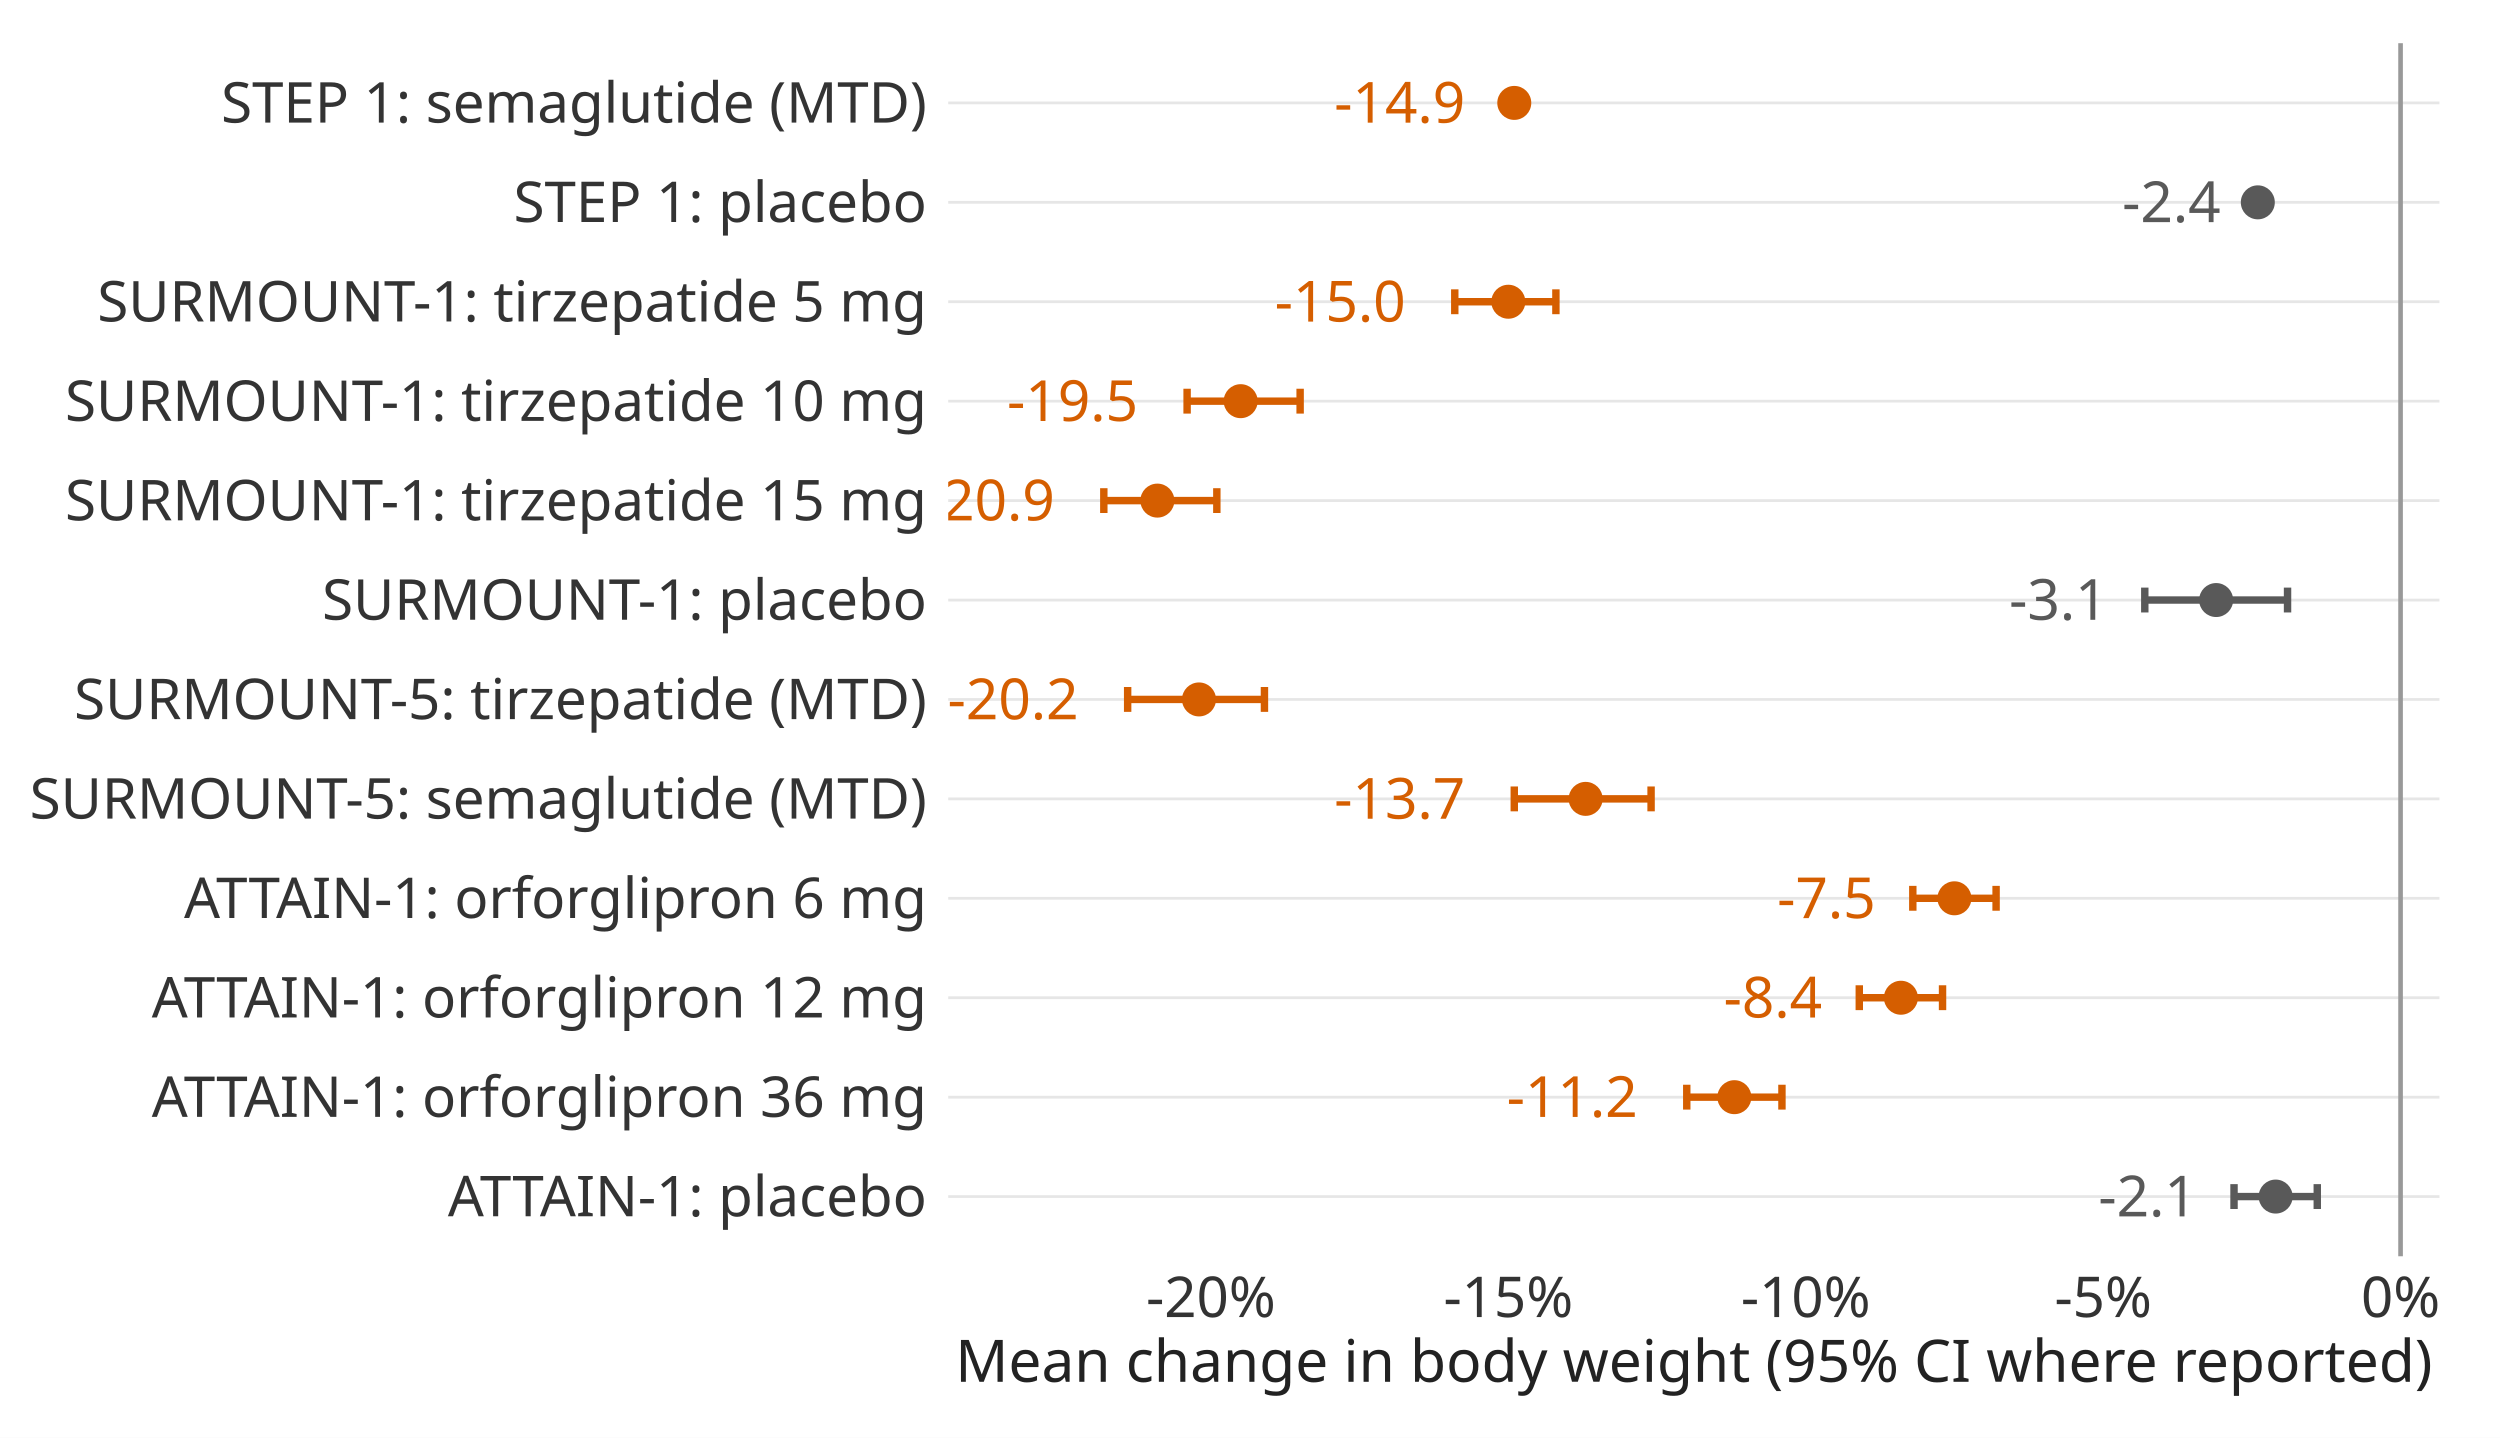
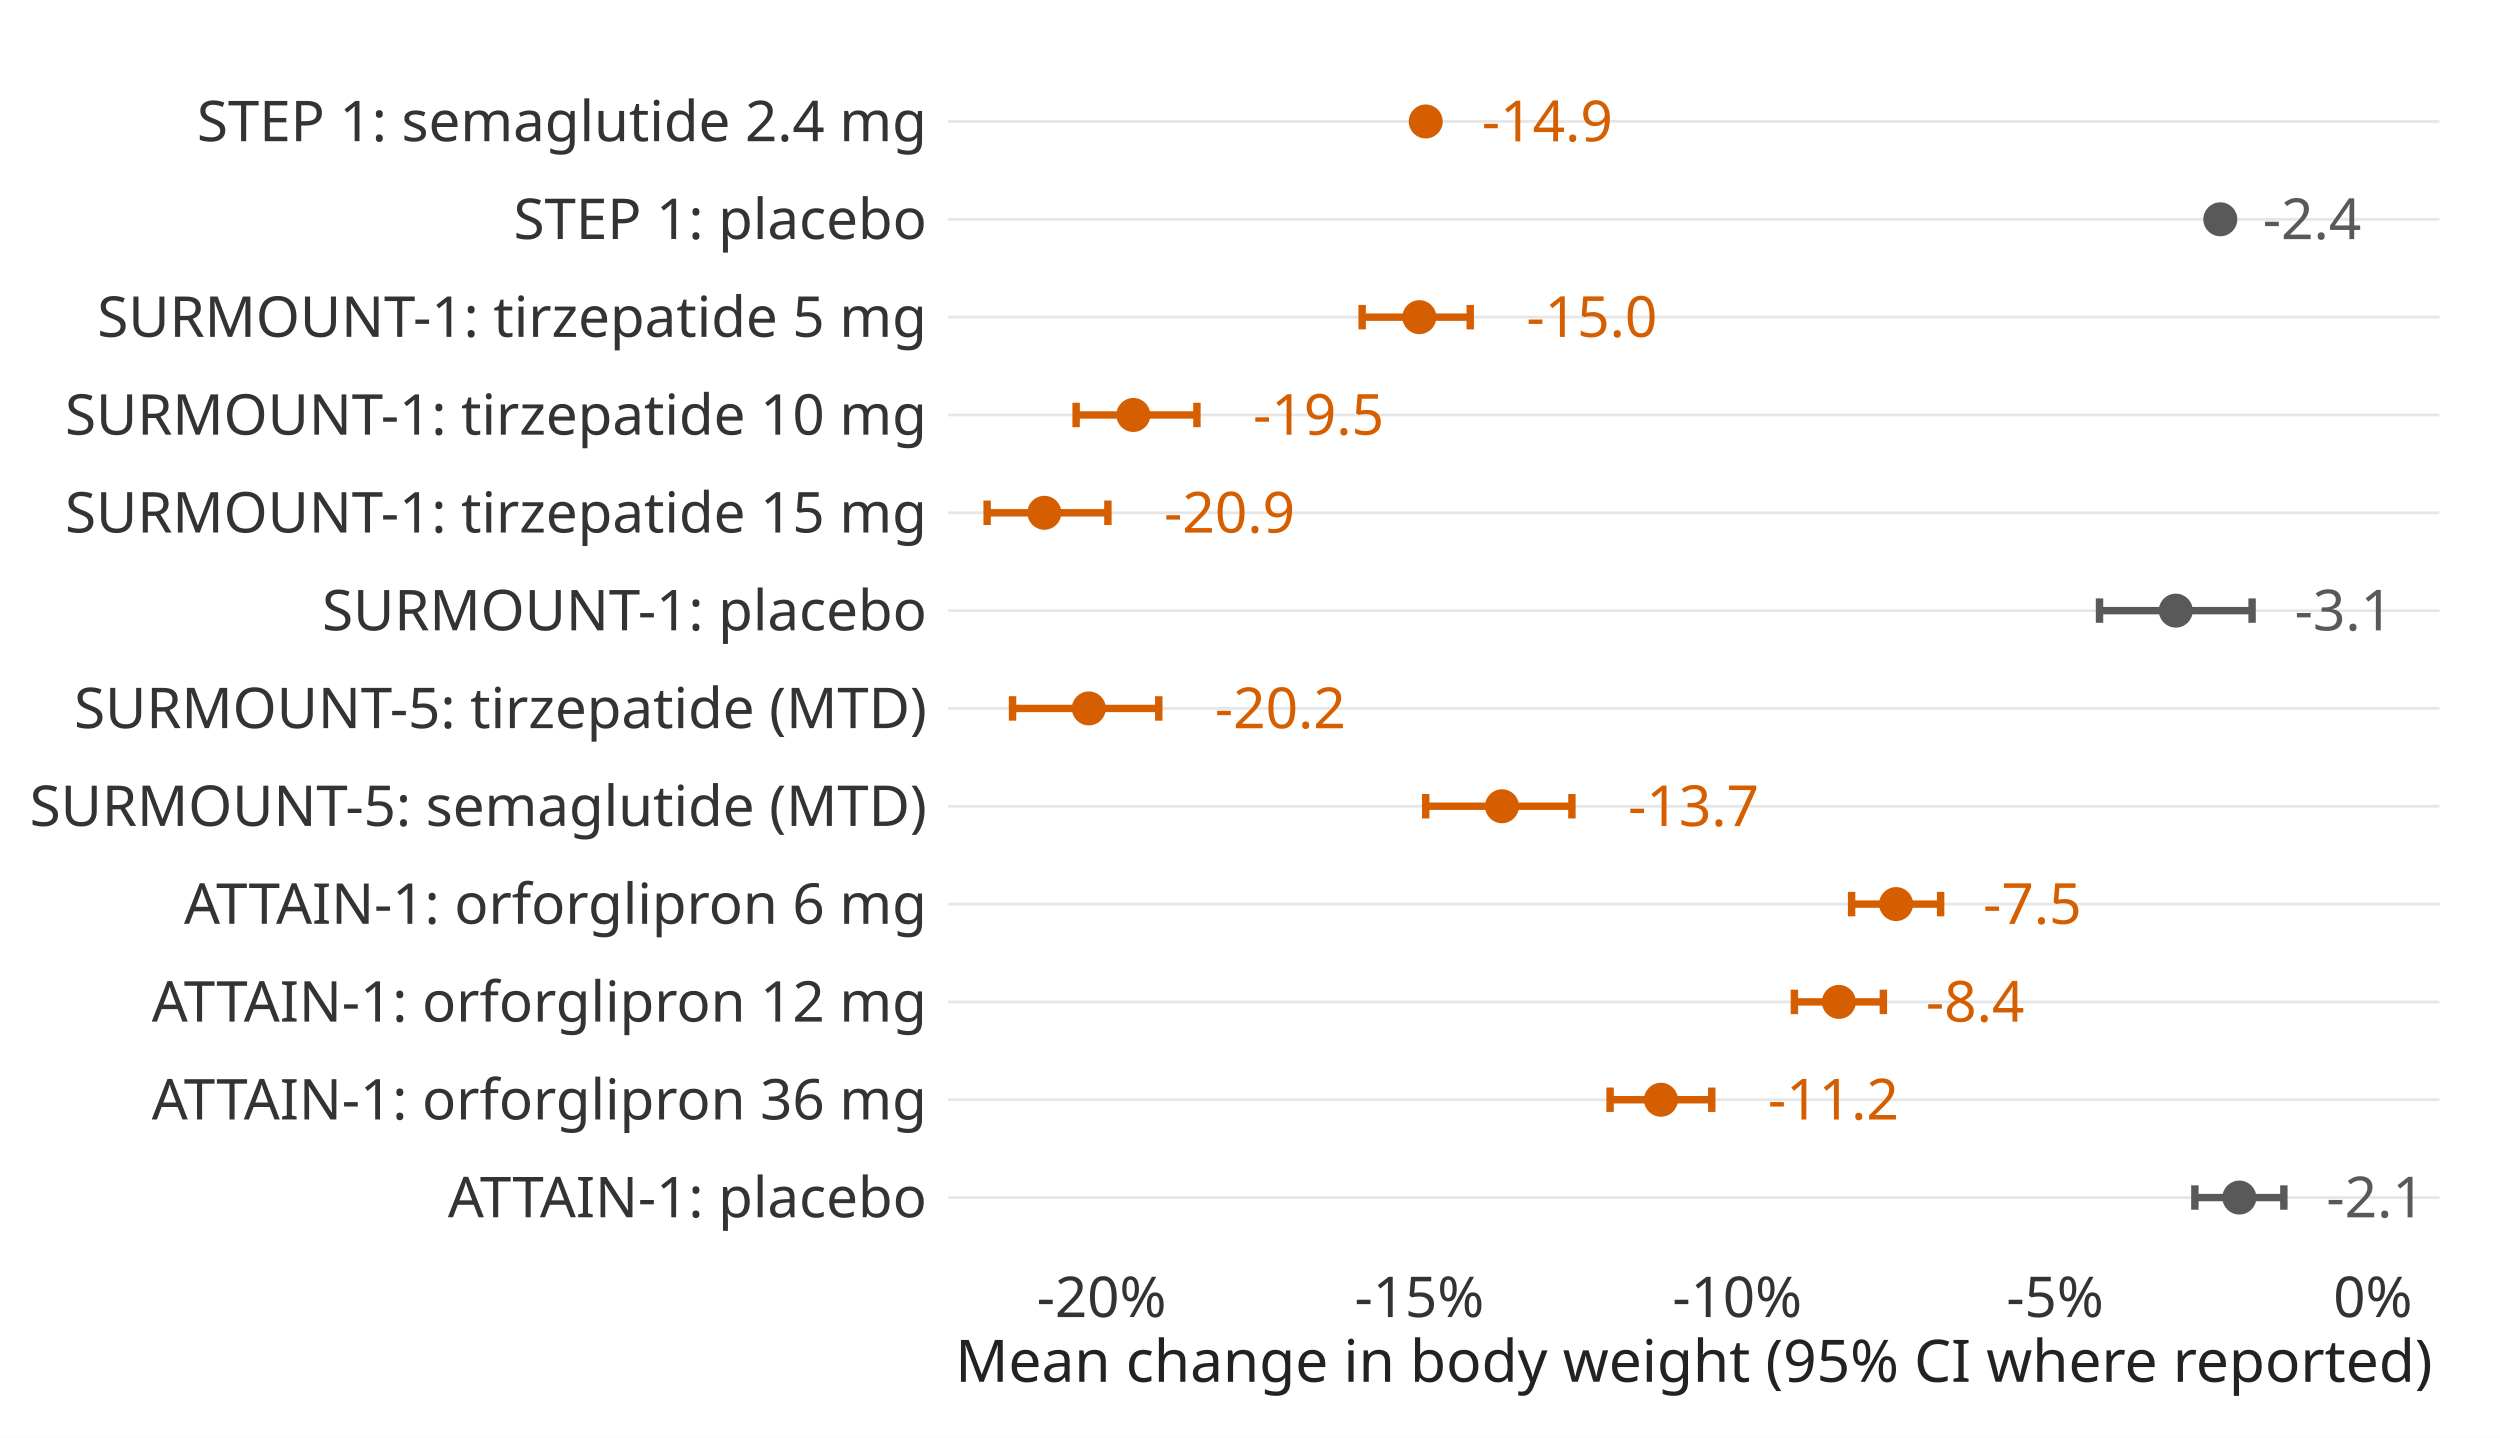
<svg xmlns="http://www.w3.org/2000/svg" width="576.00pt" height="331.20pt" viewBox="0 0 576.00 331.20">
  <g class="svglite">
    <defs>
      <style type="text/css">
    .svglite line, .svglite polyline, .svglite polygon, .svglite path, .svglite rect, .svglite circle {
      fill: none;
      stroke: #000000;
      stroke-linecap: round;
      stroke-linejoin: round;
      stroke-miterlimit: 10.00;
    }
    .svglite text {
      white-space: pre;
    }
    .svglite g.glyphgroup path {
      fill: inherit;
      stroke: none;
    }
  </style>
    </defs>
    <rect width="100%" height="100%" style="stroke: none; fill: #FFFFFF;" />
    <defs>
      <clipPath id="cpMC4wMHw1NzYuMDB8MC4wMHwzMzEuMjA=">
        <rect x="0.00" y="0.00" width="576.00" height="331.20" />
      </clipPath>
    </defs>
    <g clip-path="url(#cpMC4wMHw1NzYuMDB8MC4wMHwzMzEuMjA=)">
      <rect x="0.00" y="0.00" width="576.00" height="331.20" style="stroke-width: 1.07; stroke: none; fill: #FFFFFF;" />
    </g>
    <defs>
      <clipPath id="cpMjE4LjQ3fDU2Mi4wNXw5Ljk2fDI4OS40NA==">
        <rect x="218.47" y="9.96" width="343.58" height="279.48" />
      </clipPath>
    </defs>
    <g clip-path="url(#cpMjE4LjQ3fDU2Mi4wNXw5Ljk2fDI4OS40NA==)">
-       <polyline points="218.47,275.69 562.05,275.69 " style="stroke-width: 0.64; stroke: #E6E6E6; stroke-linecap: butt;" />
-       <polyline points="218.47,252.79 562.05,252.79 " style="stroke-width: 0.64; stroke: #E6E6E6; stroke-linecap: butt;" />
-       <polyline points="218.47,229.88 562.05,229.88 " style="stroke-width: 0.64; stroke: #E6E6E6; stroke-linecap: butt;" />
-       <polyline points="218.47,206.97 562.05,206.97 " style="stroke-width: 0.64; stroke: #E6E6E6; stroke-linecap: butt;" />
-       <polyline points="218.47,184.06 562.05,184.06 " style="stroke-width: 0.64; stroke: #E6E6E6; stroke-linecap: butt;" />
-       <polyline points="218.47,161.15 562.05,161.15 " style="stroke-width: 0.64; stroke: #E6E6E6; stroke-linecap: butt;" />
-       <polyline points="218.47,138.25 562.05,138.25 " style="stroke-width: 0.64; stroke: #E6E6E6; stroke-linecap: butt;" />
-       <polyline points="218.47,115.34 562.05,115.34 " style="stroke-width: 0.64; stroke: #E6E6E6; stroke-linecap: butt;" />
-       <polyline points="218.47,92.43 562.05,92.43 " style="stroke-width: 0.64; stroke: #E6E6E6; stroke-linecap: butt;" />
-       <polyline points="218.47,69.52 562.05,69.52 " style="stroke-width: 0.64; stroke: #E6E6E6; stroke-linecap: butt;" />
-       <polyline points="218.47,46.62 562.05,46.62 " style="stroke-width: 0.64; stroke: #E6E6E6; stroke-linecap: butt;" />
-       <polyline points="218.47,23.71 562.05,23.71 " style="stroke-width: 0.64; stroke: #E6E6E6; stroke-linecap: butt;" />
-       <line x1="553.09" y1="289.44" x2="553.09" y2="9.96" style="stroke-width: 1.07; stroke: #999999; stroke-linecap: butt;" />
-       <polyline points="358.48,72.39 358.48,66.66 " style="stroke-width: 1.71; stroke: #D55E00; stroke-linecap: butt;" />
-       <polyline points="358.48,69.52 335.18,69.52 " style="stroke-width: 1.71; stroke: #D55E00; stroke-linecap: butt;" />
-       <polyline points="335.18,72.39 335.18,66.66 " style="stroke-width: 1.71; stroke: #D55E00; stroke-linecap: butt;" />
-       <polyline points="299.55,95.29 299.55,89.57 " style="stroke-width: 1.71; stroke: #D55E00; stroke-linecap: butt;" />
-       <polyline points="299.55,92.43 273.51,92.43 " style="stroke-width: 1.71; stroke: #D55E00; stroke-linecap: butt;" />
-       <polyline points="273.51,95.29 273.51,89.57 " style="stroke-width: 1.71; stroke: #D55E00; stroke-linecap: butt;" />
-       <polyline points="280.36,118.20 280.36,112.48 " style="stroke-width: 1.71; stroke: #D55E00; stroke-linecap: butt;" />
-       <polyline points="280.36,115.34 254.32,115.34 " style="stroke-width: 1.71; stroke: #D55E00; stroke-linecap: butt;" />
-       <polyline points="254.32,118.20 254.32,112.48 " style="stroke-width: 1.71; stroke: #D55E00; stroke-linecap: butt;" />
-       <polyline points="527.05,141.11 527.05,135.38 " style="stroke-width: 1.71; stroke: #595959; stroke-linecap: butt;" />
-       <polyline points="527.05,138.25 494.16,138.25 " style="stroke-width: 1.71; stroke: #595959; stroke-linecap: butt;" />
-       <polyline points="494.16,141.11 494.16,135.38 " style="stroke-width: 1.71; stroke: #595959; stroke-linecap: butt;" />
-       <polyline points="291.33,164.02 291.33,158.29 " style="stroke-width: 1.71; stroke: #D55E00; stroke-linecap: butt;" />
-       <polyline points="291.33,161.15 259.81,161.15 " style="stroke-width: 1.71; stroke: #D55E00; stroke-linecap: butt;" />
-       <polyline points="259.81,164.02 259.81,158.29 " style="stroke-width: 1.71; stroke: #D55E00; stroke-linecap: butt;" />
-       <polyline points="380.41,186.93 380.41,181.20 " style="stroke-width: 1.71; stroke: #D55E00; stroke-linecap: butt;" />
-       <polyline points="380.41,184.06 348.89,184.06 " style="stroke-width: 1.71; stroke: #D55E00; stroke-linecap: butt;" />
-       <polyline points="348.89,186.93 348.89,181.20 " style="stroke-width: 1.71; stroke: #D55E00; stroke-linecap: butt;" />
-       <polyline points="459.90,209.83 459.90,204.11 " style="stroke-width: 1.71; stroke: #D55E00; stroke-linecap: butt;" />
-       <polyline points="459.90,206.97 440.71,206.97 " style="stroke-width: 1.71; stroke: #D55E00; stroke-linecap: butt;" />
-       <polyline points="440.71,209.83 440.71,204.11 " style="stroke-width: 1.71; stroke: #D55E00; stroke-linecap: butt;" />
-       <polyline points="447.56,232.74 447.56,227.01 " style="stroke-width: 1.71; stroke: #D55E00; stroke-linecap: butt;" />
-       <polyline points="447.56,229.88 428.38,229.88 " style="stroke-width: 1.71; stroke: #D55E00; stroke-linecap: butt;" />
-       <polyline points="428.38,232.74 428.38,227.01 " style="stroke-width: 1.71; stroke: #D55E00; stroke-linecap: butt;" />
-       <polyline points="410.56,255.65 410.56,249.92 " style="stroke-width: 1.71; stroke: #D55E00; stroke-linecap: butt;" />
-       <polyline points="410.56,252.79 388.63,252.79 " style="stroke-width: 1.71; stroke: #D55E00; stroke-linecap: butt;" />
-       <polyline points="388.63,255.65 388.63,249.92 " style="stroke-width: 1.71; stroke: #D55E00; stroke-linecap: butt;" />
-       <polyline points="533.90,278.56 533.90,272.83 " style="stroke-width: 1.71; stroke: #595959; stroke-linecap: butt;" />
-       <polyline points="533.90,275.69 514.72,275.69 " style="stroke-width: 1.71; stroke: #595959; stroke-linecap: butt;" />
-       <polyline points="514.72,278.56 514.72,272.83 " style="stroke-width: 1.71; stroke: #595959; stroke-linecap: butt;" />
-       <circle cx="348.89" cy="23.71" r="3.56" style="stroke-width: 0.71; stroke: #D55E00; fill: #D55E00;" />
-       <circle cx="520.20" cy="46.62" r="3.56" style="stroke-width: 0.71; stroke: #595959; fill: #595959;" />
-       <circle cx="347.52" cy="69.52" r="3.56" style="stroke-width: 0.71; stroke: #D55E00; fill: #D55E00;" />
-       <circle cx="285.85" cy="92.43" r="3.56" style="stroke-width: 0.71; stroke: #D55E00; fill: #D55E00;" />
-       <circle cx="266.66" cy="115.34" r="3.56" style="stroke-width: 0.71; stroke: #D55E00; fill: #D55E00;" />
-       <circle cx="510.60" cy="138.25" r="3.56" style="stroke-width: 0.71; stroke: #595959; fill: #595959;" />
-       <circle cx="276.25" cy="161.15" r="3.56" style="stroke-width: 0.71; stroke: #D55E00; fill: #D55E00;" />
-       <circle cx="365.33" cy="184.06" r="3.56" style="stroke-width: 0.71; stroke: #D55E00; fill: #D55E00;" />
-       <circle cx="450.30" cy="206.97" r="3.56" style="stroke-width: 0.71; stroke: #D55E00; fill: #D55E00;" />
-       <circle cx="437.97" cy="229.88" r="3.56" style="stroke-width: 0.71; stroke: #D55E00; fill: #D55E00;" />
-       <circle cx="399.60" cy="252.79" r="3.56" style="stroke-width: 0.71; stroke: #D55E00; fill: #D55E00;" />
-       <circle cx="524.31" cy="275.69" r="3.56" style="stroke-width: 0.71; stroke: #595959; fill: #595959;" />
-       <text x="337.58" y="28.27" text-anchor="end" style="font-size: 13.09px;fill: #D55E00; font-family: &quot;IBM Plex Sans&quot;;" textLength="32.31px" lengthAdjust="spacingAndGlyphs">-14.9</text>
-       <text x="511.63" y="51.18" text-anchor="end" style="font-size: 13.09px;fill: #595959; font-family: &quot;IBM Plex Sans&quot;;" textLength="24.47px" lengthAdjust="spacingAndGlyphs">-2.4</text>
-       <text x="323.87" y="74.09" text-anchor="end" style="font-size: 13.09px;fill: #D55E00; font-family: &quot;IBM Plex Sans&quot;;" textLength="32.31px" lengthAdjust="spacingAndGlyphs">-15.0</text>
-       <text x="262.20" y="97.00" text-anchor="end" style="font-size: 13.09px;fill: #D55E00; font-family: &quot;IBM Plex Sans&quot;;" textLength="32.31px" lengthAdjust="spacingAndGlyphs">-19.5</text>
-       <text x="243.02" y="119.90" text-anchor="end" style="font-size: 13.09px;fill: #D55E00; font-family: &quot;IBM Plex Sans&quot;;" textLength="32.31px" lengthAdjust="spacingAndGlyphs">-20.9</text>
-       <text x="485.59" y="142.81" text-anchor="end" style="font-size: 13.09px;fill: #595959; font-family: &quot;IBM Plex Sans&quot;;" textLength="24.47px" lengthAdjust="spacingAndGlyphs">-3.1</text>
-       <text x="248.50" y="165.72" text-anchor="end" style="font-size: 13.09px;fill: #D55E00; font-family: &quot;IBM Plex Sans&quot;;" textLength="32.31px" lengthAdjust="spacingAndGlyphs">-20.2</text>
-       <text x="337.58" y="188.63" text-anchor="end" style="font-size: 13.09px;fill: #D55E00; font-family: &quot;IBM Plex Sans&quot;;" textLength="32.31px" lengthAdjust="spacingAndGlyphs">-13.7</text>
-       <text x="432.15" y="211.54" text-anchor="end" style="font-size: 13.09px;fill: #D55E00; font-family: &quot;IBM Plex Sans&quot;;" textLength="24.47px" lengthAdjust="spacingAndGlyphs">-7.5</text>
-       <text x="419.81" y="234.44" text-anchor="end" style="font-size: 13.09px;fill: #D55E00; font-family: &quot;IBM Plex Sans&quot;;" textLength="24.47px" lengthAdjust="spacingAndGlyphs">-8.4</text>
-       <text x="377.32" y="257.35" text-anchor="end" style="font-size: 13.09px;fill: #D55E00; font-family: &quot;IBM Plex Sans&quot;;" textLength="32.31px" lengthAdjust="spacingAndGlyphs">-11.2</text>
-       <text x="506.15" y="280.26" text-anchor="end" style="font-size: 13.09px;fill: #595959; font-family: &quot;IBM Plex Sans&quot;;" textLength="24.47px" lengthAdjust="spacingAndGlyphs">-2.1</text>
+       <polyline points="218.47,275.92 562.05,275.92 " style="stroke-width: 0.64; stroke: #E6E6E6; stroke-linecap: butt;" />
+       <polyline points="218.47,253.38 562.05,253.38 " style="stroke-width: 0.64; stroke: #E6E6E6; stroke-linecap: butt;" />
+       <polyline points="218.47,230.84 562.05,230.84 " style="stroke-width: 0.64; stroke: #E6E6E6; stroke-linecap: butt;" />
+       <polyline points="218.47,208.30 562.05,208.30 " style="stroke-width: 0.64; stroke: #E6E6E6; stroke-linecap: butt;" />
+       <polyline points="218.47,185.76 562.05,185.76 " style="stroke-width: 0.64; stroke: #E6E6E6; stroke-linecap: butt;" />
+       <polyline points="218.47,163.22 562.05,163.22 " style="stroke-width: 0.64; stroke: #E6E6E6; stroke-linecap: butt;" />
+       <polyline points="218.47,140.69 562.05,140.69 " style="stroke-width: 0.64; stroke: #E6E6E6; stroke-linecap: butt;" />
+       <polyline points="218.47,118.15 562.05,118.15 " style="stroke-width: 0.64; stroke: #E6E6E6; stroke-linecap: butt;" />
+       <polyline points="218.47,95.61 562.05,95.61 " style="stroke-width: 0.64; stroke: #E6E6E6; stroke-linecap: butt;" />
+       <polyline points="218.47,73.07 562.05,73.07 " style="stroke-width: 0.64; stroke: #E6E6E6; stroke-linecap: butt;" />
+       <polyline points="218.47,50.53 562.05,50.53 " style="stroke-width: 0.64; stroke: #E6E6E6; stroke-linecap: butt;" />
+       <polyline points="218.47,27.99 562.05,27.99 " style="stroke-width: 0.64; stroke: #E6E6E6; stroke-linecap: butt;" />
+       <polyline points="338.74,75.89 338.74,70.25 " style="stroke-width: 1.71; stroke: #D55E00; stroke-linecap: butt;" />
+       <polyline points="338.74,73.07 313.84,73.07 " style="stroke-width: 1.71; stroke: #D55E00; stroke-linecap: butt;" />
+       <polyline points="313.84,75.89 313.84,70.25 " style="stroke-width: 1.71; stroke: #D55E00; stroke-linecap: butt;" />
+       <polyline points="275.77,98.43 275.77,92.79 " style="stroke-width: 1.71; stroke: #D55E00; stroke-linecap: butt;" />
+       <polyline points="275.77,95.61 247.94,95.61 " style="stroke-width: 1.71; stroke: #D55E00; stroke-linecap: butt;" />
+       <polyline points="247.94,98.43 247.94,92.79 " style="stroke-width: 1.71; stroke: #D55E00; stroke-linecap: butt;" />
+       <polyline points="255.26,120.96 255.26,115.33 " style="stroke-width: 1.71; stroke: #D55E00; stroke-linecap: butt;" />
+       <polyline points="255.26,118.15 227.44,118.15 " style="stroke-width: 1.71; stroke: #D55E00; stroke-linecap: butt;" />
+       <polyline points="227.44,120.96 227.44,115.33 " style="stroke-width: 1.71; stroke: #D55E00; stroke-linecap: butt;" />
+       <polyline points="518.88,143.50 518.88,137.87 " style="stroke-width: 1.71; stroke: #595959; stroke-linecap: butt;" />
+       <polyline points="518.88,140.69 483.73,140.69 " style="stroke-width: 1.71; stroke: #595959; stroke-linecap: butt;" />
+       <polyline points="483.73,143.50 483.73,137.87 " style="stroke-width: 1.71; stroke: #595959; stroke-linecap: butt;" />
+       <polyline points="266.98,166.04 266.98,160.41 " style="stroke-width: 1.71; stroke: #D55E00; stroke-linecap: butt;" />
+       <polyline points="266.98,163.22 233.29,163.22 " style="stroke-width: 1.71; stroke: #D55E00; stroke-linecap: butt;" />
+       <polyline points="233.29,166.04 233.29,160.41 " style="stroke-width: 1.71; stroke: #D55E00; stroke-linecap: butt;" />
+       <polyline points="362.17,188.58 362.17,182.94 " style="stroke-width: 1.71; stroke: #D55E00; stroke-linecap: butt;" />
+       <polyline points="362.17,185.76 328.49,185.76 " style="stroke-width: 1.71; stroke: #D55E00; stroke-linecap: butt;" />
+       <polyline points="328.49,188.58 328.49,182.94 " style="stroke-width: 1.71; stroke: #D55E00; stroke-linecap: butt;" />
+       <polyline points="447.12,211.12 447.12,205.48 " style="stroke-width: 1.71; stroke: #D55E00; stroke-linecap: butt;" />
+       <polyline points="447.12,208.30 426.61,208.30 " style="stroke-width: 1.71; stroke: #D55E00; stroke-linecap: butt;" />
+       <polyline points="426.61,211.12 426.61,205.48 " style="stroke-width: 1.71; stroke: #D55E00; stroke-linecap: butt;" />
+       <polyline points="433.93,233.66 433.93,228.02 " style="stroke-width: 1.71; stroke: #D55E00; stroke-linecap: butt;" />
+       <polyline points="433.93,230.84 413.43,230.84 " style="stroke-width: 1.71; stroke: #D55E00; stroke-linecap: butt;" />
+       <polyline points="413.43,233.66 413.43,228.02 " style="stroke-width: 1.71; stroke: #D55E00; stroke-linecap: butt;" />
+       <polyline points="394.39,256.19 394.39,250.56 " style="stroke-width: 1.71; stroke: #D55E00; stroke-linecap: butt;" />
+       <polyline points="394.39,253.38 370.96,253.38 " style="stroke-width: 1.71; stroke: #D55E00; stroke-linecap: butt;" />
+       <polyline points="370.96,256.19 370.96,250.56 " style="stroke-width: 1.71; stroke: #D55E00; stroke-linecap: butt;" />
+       <polyline points="526.20,278.73 526.20,273.10 " style="stroke-width: 1.71; stroke: #595959; stroke-linecap: butt;" />
+       <polyline points="526.20,275.92 505.70,275.92 " style="stroke-width: 1.71; stroke: #595959; stroke-linecap: butt;" />
+       <polyline points="505.70,278.73 505.70,273.10 " style="stroke-width: 1.71; stroke: #595959; stroke-linecap: butt;" />
+       <circle cx="328.49" cy="27.99" r="3.56" style="stroke-width: 0.71; stroke: #D55E00; fill: #D55E00;" />
+       <circle cx="511.56" cy="50.53" r="3.56" style="stroke-width: 0.71; stroke: #595959; fill: #595959;" />
+       <circle cx="327.02" cy="73.07" r="3.56" style="stroke-width: 0.71; stroke: #D55E00; fill: #D55E00;" />
+       <circle cx="261.12" cy="95.61" r="3.56" style="stroke-width: 0.71; stroke: #D55E00; fill: #D55E00;" />
+       <circle cx="240.62" cy="118.15" r="3.56" style="stroke-width: 0.71; stroke: #D55E00; fill: #D55E00;" />
+       <circle cx="501.30" cy="140.69" r="3.56" style="stroke-width: 0.71; stroke: #595959; fill: #595959;" />
+       <circle cx="250.87" cy="163.22" r="3.56" style="stroke-width: 0.71; stroke: #D55E00; fill: #D55E00;" />
+       <circle cx="346.06" cy="185.76" r="3.56" style="stroke-width: 0.71; stroke: #D55E00; fill: #D55E00;" />
+       <circle cx="436.86" cy="208.30" r="3.56" style="stroke-width: 0.71; stroke: #D55E00; fill: #D55E00;" />
+       <circle cx="423.68" cy="230.84" r="3.56" style="stroke-width: 0.71; stroke: #D55E00; fill: #D55E00;" />
+       <circle cx="382.68" cy="253.38" r="3.56" style="stroke-width: 0.71; stroke: #D55E00; fill: #D55E00;" />
+       <circle cx="515.95" cy="275.92" r="3.56" style="stroke-width: 0.71; stroke: #595959; fill: #595959;" />
+       <text x="341.41" y="32.56" style="font-size: 13.09px;fill: #D55E00; font-family: &quot;IBM Plex Sans&quot;;" textLength="32.31px" lengthAdjust="spacingAndGlyphs">-14.9</text>
+       <text x="521.34" y="55.10" style="font-size: 13.09px;fill: #595959; font-family: &quot;IBM Plex Sans&quot;;" textLength="24.47px" lengthAdjust="spacingAndGlyphs">-2.4</text>
+       <text x="351.67" y="77.63" style="font-size: 13.09px;fill: #D55E00; font-family: &quot;IBM Plex Sans&quot;;" textLength="32.31px" lengthAdjust="spacingAndGlyphs">-15.0</text>
+       <text x="288.69" y="100.17" style="font-size: 13.09px;fill: #D55E00; font-family: &quot;IBM Plex Sans&quot;;" textLength="32.31px" lengthAdjust="spacingAndGlyphs">-19.5</text>
+       <text x="268.19" y="122.71" style="font-size: 13.09px;fill: #D55E00; font-family: &quot;IBM Plex Sans&quot;;" textLength="32.31px" lengthAdjust="spacingAndGlyphs">-20.9</text>
+       <text x="528.67" y="145.25" style="font-size: 13.09px;fill: #595959; font-family: &quot;IBM Plex Sans&quot;;" textLength="24.47px" lengthAdjust="spacingAndGlyphs">-3.1</text>
+       <text x="279.90" y="167.79" style="font-size: 13.09px;fill: #D55E00; font-family: &quot;IBM Plex Sans&quot;;" textLength="32.31px" lengthAdjust="spacingAndGlyphs">-20.2</text>
+       <text x="375.10" y="190.33" style="font-size: 13.09px;fill: #D55E00; font-family: &quot;IBM Plex Sans&quot;;" textLength="32.31px" lengthAdjust="spacingAndGlyphs">-13.7</text>
+       <text x="456.90" y="212.87" style="font-size: 13.09px;fill: #D55E00; font-family: &quot;IBM Plex Sans&quot;;" textLength="24.47px" lengthAdjust="spacingAndGlyphs">-7.5</text>
+       <text x="443.72" y="235.40" style="font-size: 13.09px;fill: #D55E00; font-family: &quot;IBM Plex Sans&quot;;" textLength="24.47px" lengthAdjust="spacingAndGlyphs">-8.4</text>
+       <text x="407.32" y="257.94" style="font-size: 13.09px;fill: #D55E00; font-family: &quot;IBM Plex Sans&quot;;" textLength="32.31px" lengthAdjust="spacingAndGlyphs">-11.2</text>
+       <text x="535.99" y="280.48" style="font-size: 13.09px;fill: #595959; font-family: &quot;IBM Plex Sans&quot;;" textLength="24.47px" lengthAdjust="spacingAndGlyphs">-2.1</text>
    </g>
    <g clip-path="url(#cpMC4wMHw1NzYuMDB8MC4wMHwzMzEuMjA=)">
-       <text x="213.54" y="280.23" text-anchor="end" style="font-size: 13.00px;fill: #333333; font-family: &quot;IBM Plex Sans&quot;;" textLength="110.81px" lengthAdjust="spacingAndGlyphs">ATTAIN-1: placebo</text>
-       <text x="213.54" y="257.33" text-anchor="end" style="font-size: 13.00px;fill: #333333; font-family: &quot;IBM Plex Sans&quot;;" textLength="172.88px" lengthAdjust="spacingAndGlyphs">ATTAIN-1: orforglipron 36 mg</text>
-       <text x="213.54" y="234.42" text-anchor="end" style="font-size: 13.00px;fill: #333333; font-family: &quot;IBM Plex Sans&quot;;" textLength="172.88px" lengthAdjust="spacingAndGlyphs">ATTAIN-1: orforglipron 12 mg</text>
-       <text x="213.54" y="211.51" text-anchor="end" style="font-size: 13.00px;fill: #333333; font-family: &quot;IBM Plex Sans&quot;;" textLength="165.08px" lengthAdjust="spacingAndGlyphs">ATTAIN-1: orforglipron 6 mg</text>
-       <text x="213.54" y="188.60" text-anchor="end" style="font-size: 13.00px;fill: #333333; font-family: &quot;IBM Plex Sans&quot;;" textLength="199.59px" lengthAdjust="spacingAndGlyphs">SURMOUNT-5: semaglutide (MTD)</text>
-       <text x="213.54" y="165.69" text-anchor="end" style="font-size: 13.00px;fill: #333333; font-family: &quot;IBM Plex Sans&quot;;" textLength="190.17px" lengthAdjust="spacingAndGlyphs">SURMOUNT-5: tirzepatide (MTD)</text>
-       <text x="213.54" y="142.79" text-anchor="end" style="font-size: 13.00px;fill: #333333; font-family: &quot;IBM Plex Sans&quot;;" textLength="135.50px" lengthAdjust="spacingAndGlyphs">SURMOUNT-1: placebo</text>
-       <text x="213.54" y="119.88" text-anchor="end" style="font-size: 13.00px;fill: #333333; font-family: &quot;IBM Plex Sans&quot;;" textLength="191.59px" lengthAdjust="spacingAndGlyphs">SURMOUNT-1: tirzepatide 15 mg</text>
-       <text x="213.54" y="96.97" text-anchor="end" style="font-size: 13.00px;fill: #333333; font-family: &quot;IBM Plex Sans&quot;;" textLength="191.59px" lengthAdjust="spacingAndGlyphs">SURMOUNT-1: tirzepatide 10 mg</text>
-       <text x="213.54" y="74.06" text-anchor="end" style="font-size: 13.00px;fill: #333333; font-family: &quot;IBM Plex Sans&quot;;" textLength="183.80px" lengthAdjust="spacingAndGlyphs">SURMOUNT-1: tirzepatide 5 mg</text>
-       <text x="213.54" y="51.15" text-anchor="end" style="font-size: 13.00px;fill: #333333; font-family: &quot;IBM Plex Sans&quot;;" textLength="94.42px" lengthAdjust="spacingAndGlyphs">STEP 1: placebo</text>
-       <text x="213.54" y="28.25" text-anchor="end" style="font-size: 13.00px;fill: #333333; font-family: &quot;IBM Plex Sans&quot;;" textLength="158.52px" lengthAdjust="spacingAndGlyphs">STEP 1: semaglutide (MTD)</text>
-       <text x="278.99" y="303.45" text-anchor="middle" style="font-size: 13.00px;fill: #333333; font-family: &quot;IBM Plex Sans&quot;;" textLength="32.83px" lengthAdjust="spacingAndGlyphs">-20%</text>
-       <text x="347.52" y="303.45" text-anchor="middle" style="font-size: 13.00px;fill: #333333; font-family: &quot;IBM Plex Sans&quot;;" textLength="32.83px" lengthAdjust="spacingAndGlyphs">-15%</text>
-       <text x="416.04" y="303.45" text-anchor="middle" style="font-size: 13.00px;fill: #333333; font-family: &quot;IBM Plex Sans&quot;;" textLength="32.83px" lengthAdjust="spacingAndGlyphs">-10%</text>
-       <text x="484.57" y="303.45" text-anchor="middle" style="font-size: 13.00px;fill: #333333; font-family: &quot;IBM Plex Sans&quot;;" textLength="25.03px" lengthAdjust="spacingAndGlyphs">-5%</text>
-       <text x="553.09" y="303.45" text-anchor="middle" style="font-size: 13.00px;fill: #333333; font-family: &quot;IBM Plex Sans&quot;;" textLength="19.84px" lengthAdjust="spacingAndGlyphs">0%</text>
+       <text x="213.54" y="280.46" text-anchor="end" style="font-size: 13.00px;fill: #333333; font-family: &quot;IBM Plex Sans&quot;;" textLength="110.81px" lengthAdjust="spacingAndGlyphs">ATTAIN-1: placebo</text>
+       <text x="213.54" y="257.92" text-anchor="end" style="font-size: 13.00px;fill: #333333; font-family: &quot;IBM Plex Sans&quot;;" textLength="172.88px" lengthAdjust="spacingAndGlyphs">ATTAIN-1: orforglipron 36 mg</text>
+       <text x="213.54" y="235.38" text-anchor="end" style="font-size: 13.00px;fill: #333333; font-family: &quot;IBM Plex Sans&quot;;" textLength="172.88px" lengthAdjust="spacingAndGlyphs">ATTAIN-1: orforglipron 12 mg</text>
+       <text x="213.54" y="212.84" text-anchor="end" style="font-size: 13.00px;fill: #333333; font-family: &quot;IBM Plex Sans&quot;;" textLength="165.08px" lengthAdjust="spacingAndGlyphs">ATTAIN-1: orforglipron 6 mg</text>
+       <text x="213.54" y="190.30" text-anchor="end" style="font-size: 13.00px;fill: #333333; font-family: &quot;IBM Plex Sans&quot;;" textLength="199.59px" lengthAdjust="spacingAndGlyphs">SURMOUNT-5: semaglutide (MTD)</text>
+       <text x="213.54" y="167.76" text-anchor="end" style="font-size: 13.00px;fill: #333333; font-family: &quot;IBM Plex Sans&quot;;" textLength="190.17px" lengthAdjust="spacingAndGlyphs">SURMOUNT-5: tirzepatide (MTD)</text>
+       <text x="213.54" y="145.23" text-anchor="end" style="font-size: 13.00px;fill: #333333; font-family: &quot;IBM Plex Sans&quot;;" textLength="135.50px" lengthAdjust="spacingAndGlyphs">SURMOUNT-1: placebo</text>
+       <text x="213.54" y="122.69" text-anchor="end" style="font-size: 13.00px;fill: #333333; font-family: &quot;IBM Plex Sans&quot;;" textLength="191.59px" lengthAdjust="spacingAndGlyphs">SURMOUNT-1: tirzepatide 15 mg</text>
+       <text x="213.54" y="100.15" text-anchor="end" style="font-size: 13.00px;fill: #333333; font-family: &quot;IBM Plex Sans&quot;;" textLength="191.59px" lengthAdjust="spacingAndGlyphs">SURMOUNT-1: tirzepatide 10 mg</text>
+       <text x="213.54" y="77.61" text-anchor="end" style="font-size: 13.00px;fill: #333333; font-family: &quot;IBM Plex Sans&quot;;" textLength="183.80px" lengthAdjust="spacingAndGlyphs">SURMOUNT-1: tirzepatide 5 mg</text>
+       <text x="213.54" y="55.07" text-anchor="end" style="font-size: 13.00px;fill: #333333; font-family: &quot;IBM Plex Sans&quot;;" textLength="94.42px" lengthAdjust="spacingAndGlyphs">STEP 1: placebo</text>
+       <text x="213.54" y="32.53" text-anchor="end" style="font-size: 13.00px;fill: #333333; font-family: &quot;IBM Plex Sans&quot;;" textLength="163.47px" lengthAdjust="spacingAndGlyphs">STEP 1: semaglutide 2.4 mg</text>
+       <text x="253.80" y="303.45" text-anchor="middle" style="font-size: 13.00px;fill: #333333; font-family: &quot;IBM Plex Sans&quot;;" textLength="32.83px" lengthAdjust="spacingAndGlyphs">-20%</text>
+       <text x="327.02" y="303.45" text-anchor="middle" style="font-size: 13.00px;fill: #333333; font-family: &quot;IBM Plex Sans&quot;;" textLength="32.83px" lengthAdjust="spacingAndGlyphs">-15%</text>
+       <text x="400.25" y="303.45" text-anchor="middle" style="font-size: 13.00px;fill: #333333; font-family: &quot;IBM Plex Sans&quot;;" textLength="32.83px" lengthAdjust="spacingAndGlyphs">-10%</text>
+       <text x="473.48" y="303.45" text-anchor="middle" style="font-size: 13.00px;fill: #333333; font-family: &quot;IBM Plex Sans&quot;;" textLength="25.03px" lengthAdjust="spacingAndGlyphs">-5%</text>
+       <text x="546.70" y="303.45" text-anchor="middle" style="font-size: 13.00px;fill: #333333; font-family: &quot;IBM Plex Sans&quot;;" textLength="19.84px" lengthAdjust="spacingAndGlyphs">0%</text>
      <text x="390.26" y="318.37" text-anchor="middle" style="font-size: 13.50px;fill: #222222; font-family: &quot;IBM Plex Sans&quot;;" textLength="326.06px" lengthAdjust="spacingAndGlyphs">Mean change in body weight (95% CI where reported)</text>
    </g>
  </g>
</svg>
